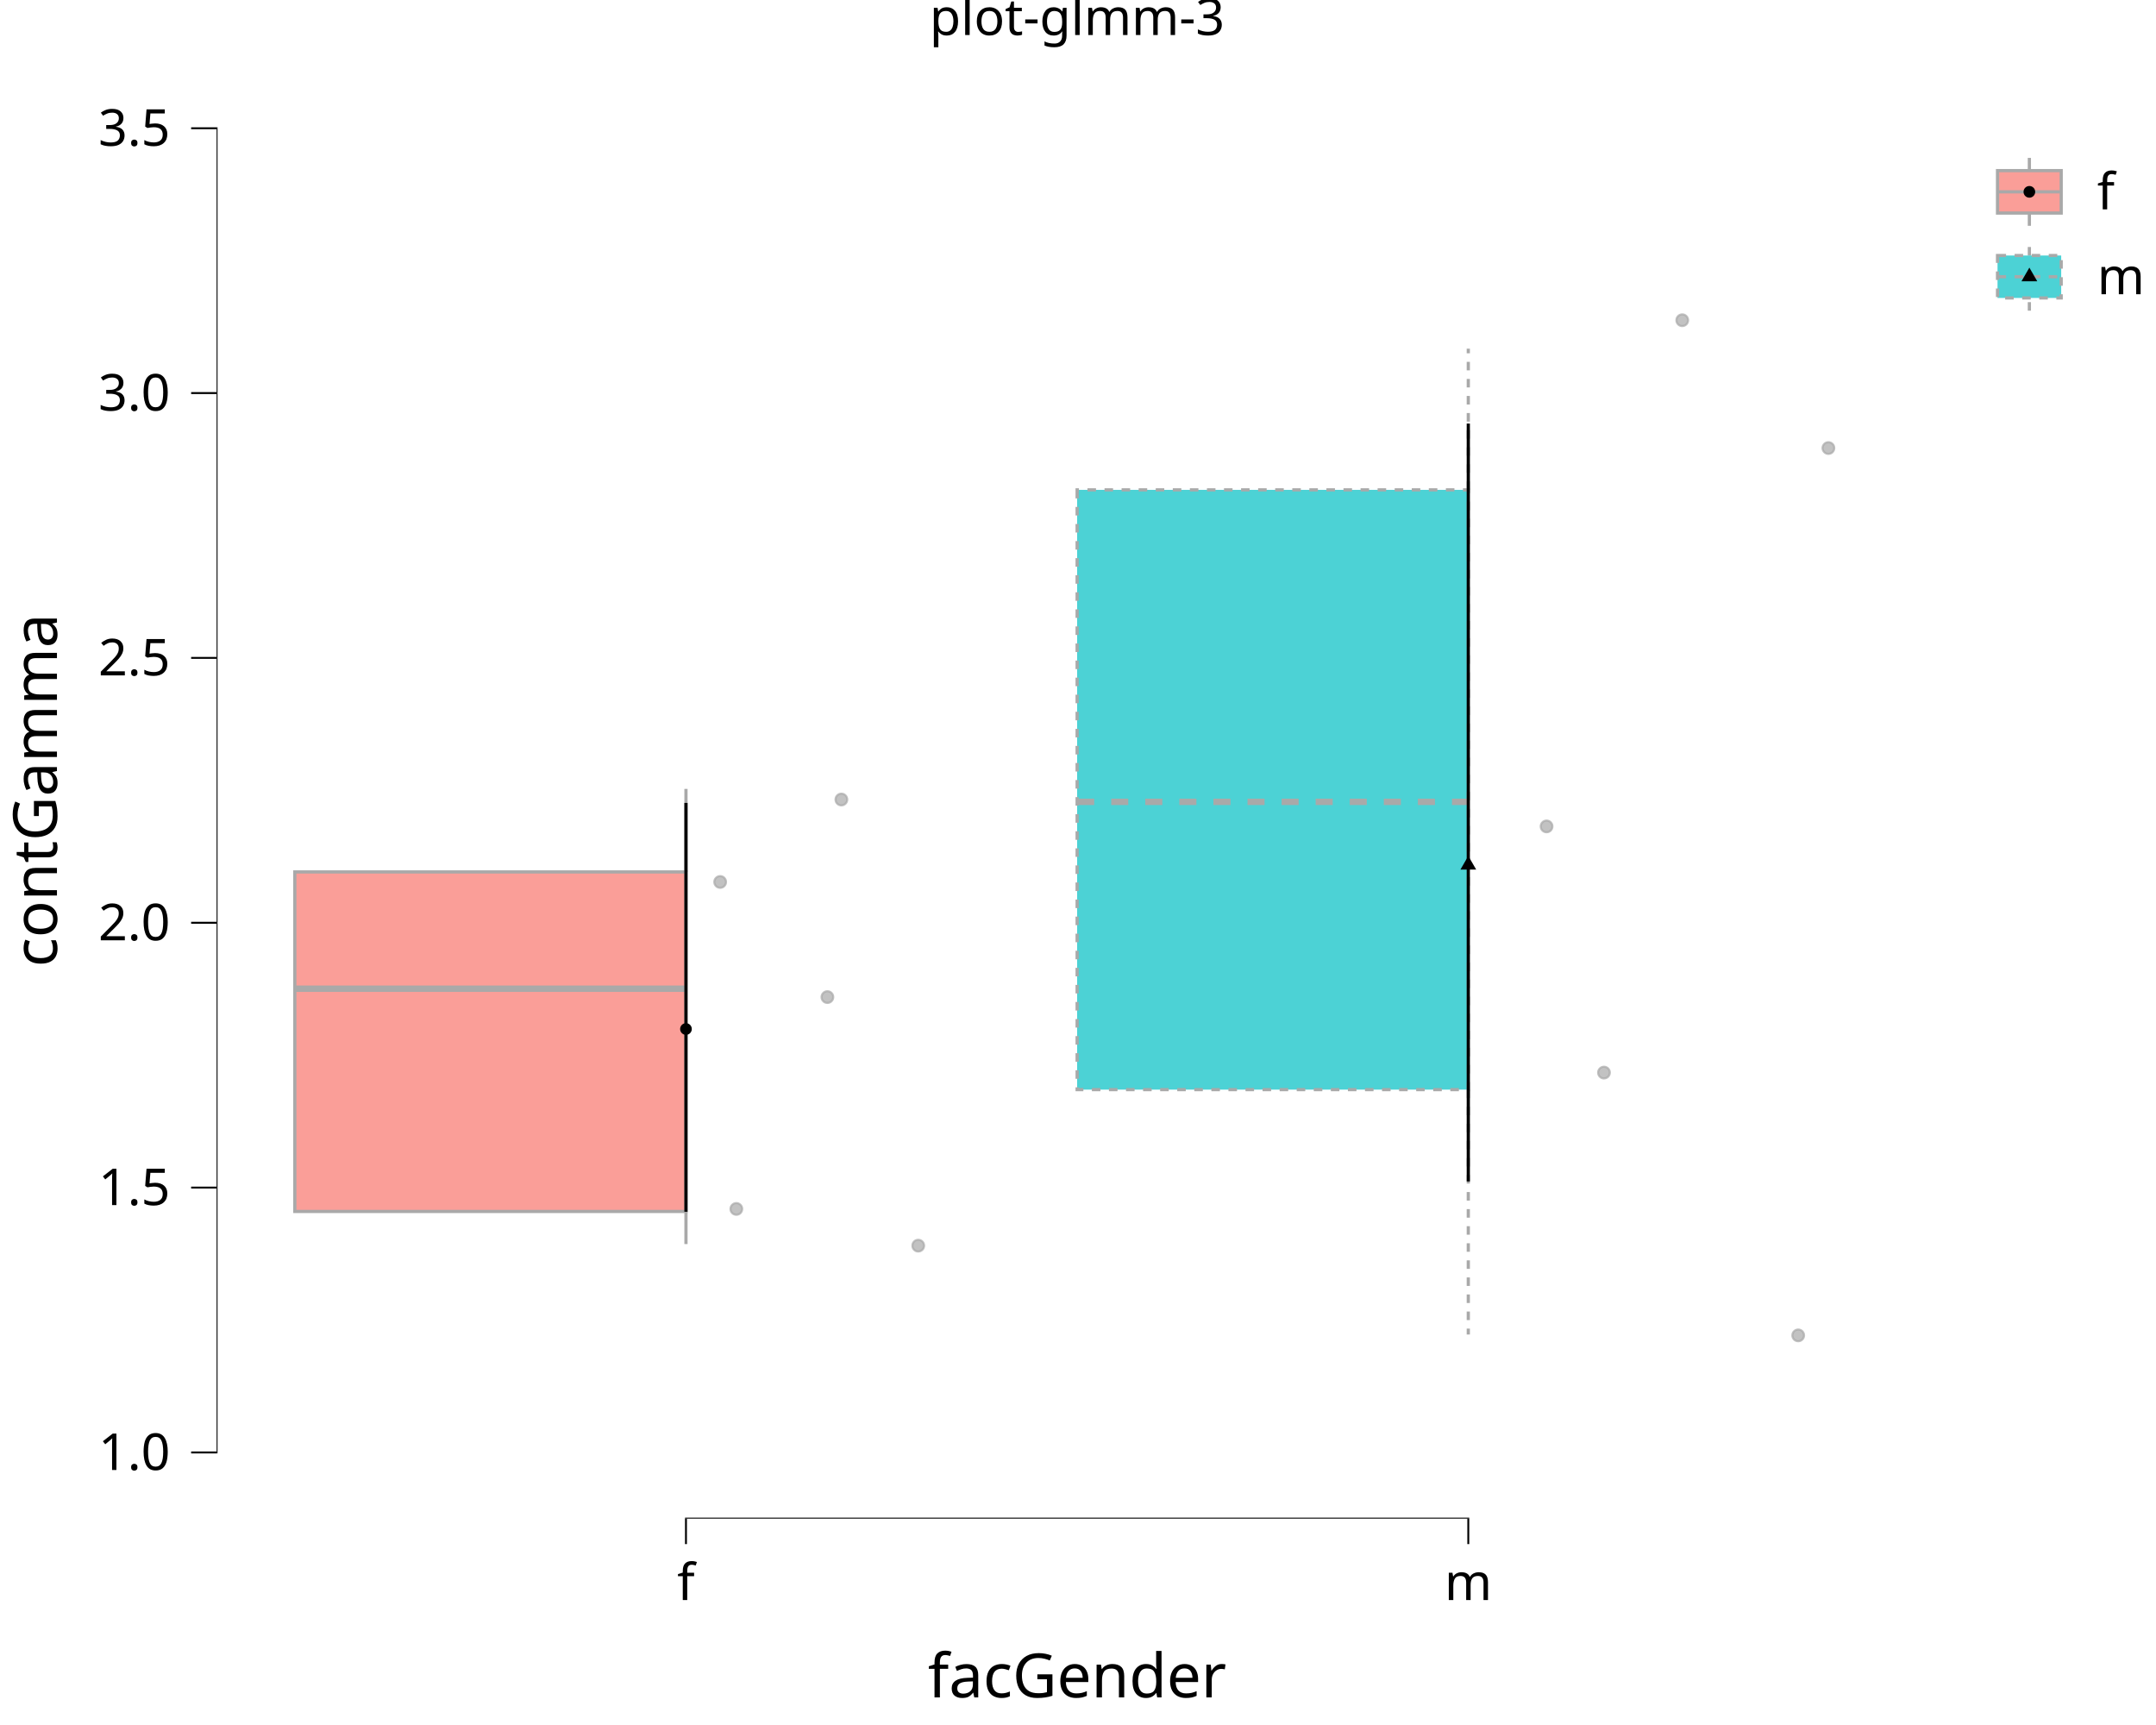
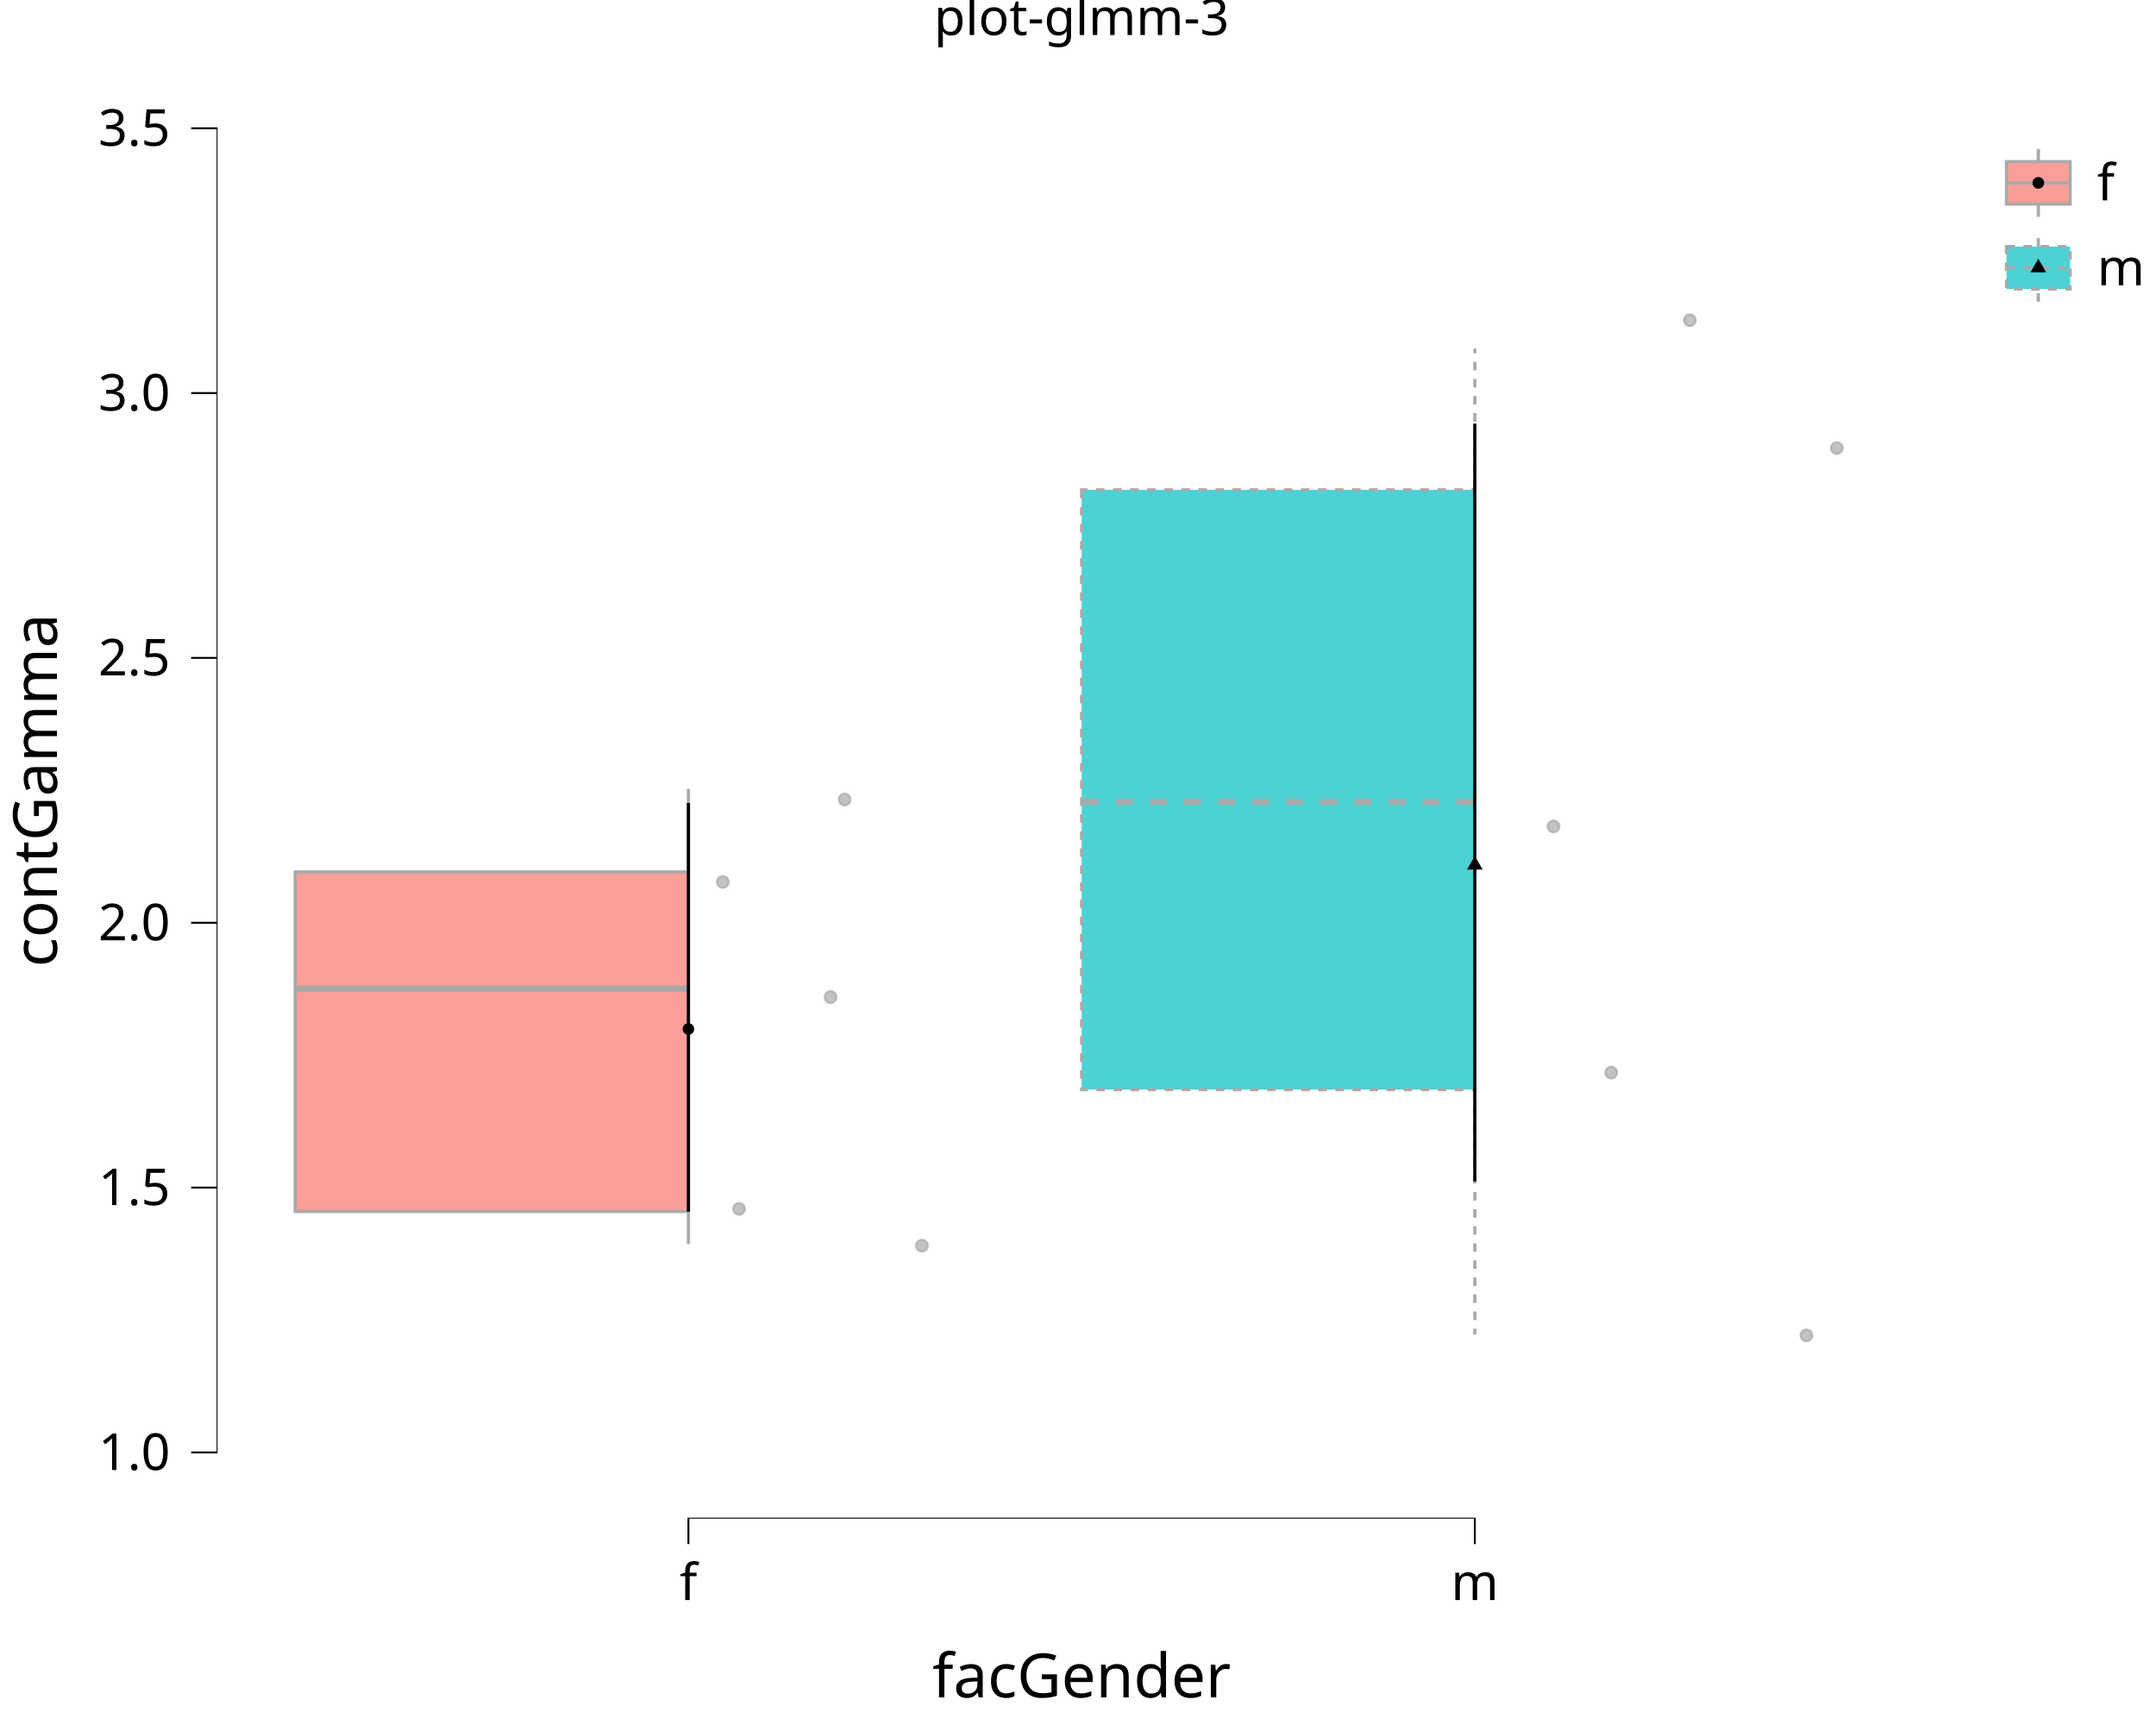
<svg xmlns="http://www.w3.org/2000/svg" class="svglite" data-engine-version="2.0" width="720.00pt" height="576.00pt" viewBox="0 0 720.00 576.00">
  <defs>
    <style type="text/css">
    .svglite line, .svglite polyline, .svglite polygon, .svglite path, .svglite rect, .svglite circle {
      fill: none;
      stroke: #000000;
      stroke-linecap: round;
      stroke-linejoin: round;
      stroke-miterlimit: 10.00;
    }
  </style>
  </defs>
  <rect width="100%" height="100%" style="stroke: none; fill: #FFFFFF;" />
  <defs>
    <clipPath id="cpMC4wMHw3MjAuMDB8MC4wMHw1NzYuMDA=">
      <rect x="0.00" y="0.00" width="720.00" height="576.00" />
    </clipPath>
  </defs>
  <g clip-path="url(#cpMC4wMHw3MjAuMDB8MC4wMHw1NzYuMDA=)">
    <rect x="0.00" y="0.00" width="720.00" height="576.00" style="stroke-width: 10.67; stroke: none;" />
  </g>
  <defs>
-     <clipPath id="cpNzIuMzN8NjQ3LjEwfDIwLjcxfDUwNy4wOQ==">
-       <rect x="72.33" y="20.71" width="574.77" height="486.39" />
+     <clipPath id="cpNzIuMzN8NjUwLjA5fDIwLjcxfDUwNy4wOQ==">
+       <rect x="72.33" y="20.71" width="577.76" height="486.39" />
    </clipPath>
  </defs>
-   <g clip-path="url(#cpNzIuMzN8NjQ3LjEwfDIwLjcxfDUwNy4wOQ==)">
-     <rect x="72.33" y="20.71" width="574.77" height="486.39" style="stroke-width: 10.67; stroke: none;" />
-     <circle cx="280.98" cy="266.97" r="1.95" style="stroke-width: 0.71; stroke: #A9A9A9; stroke-opacity: 0.70; fill: #A9A9A9; fill-opacity: 0.70;" />
-     <circle cx="240.50" cy="294.50" r="1.95" style="stroke-width: 0.71; stroke: #A9A9A9; stroke-opacity: 0.70; fill: #A9A9A9; fill-opacity: 0.70;" />
-     <circle cx="306.65" cy="415.94" r="1.95" style="stroke-width: 0.71; stroke: #A9A9A9; stroke-opacity: 0.70; fill: #A9A9A9; fill-opacity: 0.70;" />
-     <circle cx="276.31" cy="332.94" r="1.95" style="stroke-width: 0.71; stroke: #A9A9A9; stroke-opacity: 0.70; fill: #A9A9A9; fill-opacity: 0.70;" />
-     <circle cx="245.90" cy="403.68" r="1.95" style="stroke-width: 0.71; stroke: #A9A9A9; stroke-opacity: 0.70; fill: #A9A9A9; fill-opacity: 0.70;" />
-     <line x1="229.08" y1="291.15" x2="229.08" y2="263.43" style="stroke-width: 1.07; stroke: #A9A9A9; stroke-linecap: butt;" />
-     <line x1="229.08" y1="404.52" x2="229.08" y2="415.42" style="stroke-width: 1.07; stroke: #A9A9A9; stroke-linecap: butt;" />
-     <polygon points="98.46,291.15 98.46,404.52 229.08,404.52 229.08,291.15 98.46,291.15 " style="stroke-width: 1.07; stroke: #A9A9A9; stroke-linecap: butt; stroke-linejoin: miter; fill: #F8766D; fill-opacity: 0.70;" />
-     <line x1="98.46" y1="330.14" x2="229.08" y2="330.14" style="stroke-width: 2.13; stroke: #A9A9A9; stroke-linecap: butt; stroke-linejoin: miter;" />
-     <circle cx="561.79" cy="106.93" r="1.95" style="stroke-width: 0.71; stroke: #A9A9A9; stroke-opacity: 0.70; fill: #A9A9A9; fill-opacity: 0.70;" />
-     <circle cx="600.51" cy="445.90" r="1.95" style="stroke-width: 0.71; stroke: #A9A9A9; stroke-opacity: 0.70; fill: #A9A9A9; fill-opacity: 0.70;" />
-     <circle cx="516.48" cy="275.95" r="1.95" style="stroke-width: 0.71; stroke: #A9A9A9; stroke-opacity: 0.70; fill: #A9A9A9; fill-opacity: 0.70;" />
-     <circle cx="610.60" cy="149.61" r="1.95" style="stroke-width: 0.71; stroke: #A9A9A9; stroke-opacity: 0.70; fill: #A9A9A9; fill-opacity: 0.70;" />
-     <circle cx="535.65" cy="358.15" r="1.95" style="stroke-width: 0.71; stroke: #A9A9A9; stroke-opacity: 0.70; fill: #A9A9A9; fill-opacity: 0.70;" />
-     <line x1="490.34" y1="163.57" x2="490.34" y2="116.42" style="stroke-width: 1.07; stroke: #A9A9A9; stroke-dasharray: 2.85,2.85; stroke-linecap: butt;" />
-     <line x1="490.34" y1="363.84" x2="490.34" y2="445.61" style="stroke-width: 1.07; stroke: #A9A9A9; stroke-dasharray: 2.85,2.85; stroke-linecap: butt;" />
-     <polygon points="359.71,163.57 359.71,363.84 490.34,363.84 490.34,163.57 359.71,163.57 " style="stroke-width: 1.07; stroke: #A9A9A9; stroke-dasharray: 2.85,2.85; stroke-linecap: butt; stroke-linejoin: miter; fill: #00BFC4; fill-opacity: 0.70;" />
-     <line x1="359.71" y1="267.75" x2="490.34" y2="267.75" style="stroke-width: 2.13; stroke: #A9A9A9; stroke-dasharray: 5.69,5.69; stroke-linecap: butt; stroke-linejoin: miter;" />
-     <circle cx="229.08" cy="343.60" r="1.95" style="stroke-width: 0.71; stroke: none; fill: #000000;" />
-     <polygon points="490.34,285.81 492.98,290.37 487.71,290.37 " style="stroke-width: 0.71; stroke: none; fill: #000000;" />
-     <polyline points="229.08,268.10 229.08,268.10 " style="stroke-width: 1.07; stroke-linecap: butt;" />
-     <polyline points="229.08,268.10 229.08,404.63 " style="stroke-width: 1.07; stroke-linecap: butt;" />
-     <polyline points="229.08,404.63 229.08,404.63 " style="stroke-width: 1.07; stroke-linecap: butt;" />
-     <polyline points="490.34,141.42 490.34,141.42 " style="stroke-width: 1.07; stroke-linecap: butt;" />
-     <polyline points="490.34,141.42 490.34,394.51 " style="stroke-width: 1.07; stroke-linecap: butt;" />
-     <polyline points="490.34,394.51 490.34,394.51 " style="stroke-width: 1.07; stroke-linecap: butt;" />
-     <line x1="228.77" y1="507.09" x2="490.66" y2="507.09" style="stroke-width: 0.64; stroke-linecap: butt;" />
+   <g clip-path="url(#cpNzIuMzN8NjUwLjA5fDIwLjcxfDUwNy4wOQ==)">
+     <rect x="72.33" y="20.71" width="577.76" height="486.39" style="stroke-width: 10.67; stroke: none;" />
+     <circle cx="282.07" cy="266.97" r="1.95" style="stroke-width: 0.71; stroke: #A9A9A9; stroke-opacity: 0.70; fill: #A9A9A9; fill-opacity: 0.70;" />
+     <circle cx="241.38" cy="294.50" r="1.95" style="stroke-width: 0.71; stroke: #A9A9A9; stroke-opacity: 0.70; fill: #A9A9A9; fill-opacity: 0.70;" />
+     <circle cx="307.87" cy="415.94" r="1.95" style="stroke-width: 0.71; stroke: #A9A9A9; stroke-opacity: 0.70; fill: #A9A9A9; fill-opacity: 0.70;" />
+     <circle cx="277.37" cy="332.94" r="1.95" style="stroke-width: 0.71; stroke: #A9A9A9; stroke-opacity: 0.70; fill: #A9A9A9; fill-opacity: 0.70;" />
+     <circle cx="246.80" cy="403.68" r="1.95" style="stroke-width: 0.71; stroke: #A9A9A9; stroke-opacity: 0.70; fill: #A9A9A9; fill-opacity: 0.70;" />
+     <line x1="229.90" y1="291.15" x2="229.90" y2="263.43" style="stroke-width: 1.07; stroke: #A9A9A9; stroke-linecap: butt;" />
+     <line x1="229.90" y1="404.52" x2="229.90" y2="415.42" style="stroke-width: 1.07; stroke: #A9A9A9; stroke-linecap: butt;" />
+     <polygon points="98.59,291.15 98.59,404.52 229.90,404.52 229.90,291.15 98.59,291.15 " style="stroke-width: 1.07; stroke: #A9A9A9; stroke-linecap: butt; stroke-linejoin: miter; fill: #F8766D; fill-opacity: 0.70;" />
+     <line x1="98.59" y1="330.14" x2="229.90" y2="330.14" style="stroke-width: 2.13; stroke: #A9A9A9; stroke-linecap: butt; stroke-linejoin: miter;" />
+     <circle cx="564.33" cy="106.93" r="1.95" style="stroke-width: 0.71; stroke: #A9A9A9; stroke-opacity: 0.70; fill: #A9A9A9; fill-opacity: 0.70;" />
+     <circle cx="603.26" cy="445.90" r="1.95" style="stroke-width: 0.71; stroke: #A9A9A9; stroke-opacity: 0.70; fill: #A9A9A9; fill-opacity: 0.70;" />
+     <circle cx="518.79" cy="275.95" r="1.95" style="stroke-width: 0.71; stroke: #A9A9A9; stroke-opacity: 0.70; fill: #A9A9A9; fill-opacity: 0.70;" />
+     <circle cx="613.40" cy="149.61" r="1.95" style="stroke-width: 0.71; stroke: #A9A9A9; stroke-opacity: 0.70; fill: #A9A9A9; fill-opacity: 0.70;" />
+     <circle cx="538.06" cy="358.15" r="1.95" style="stroke-width: 0.71; stroke: #A9A9A9; stroke-opacity: 0.70; fill: #A9A9A9; fill-opacity: 0.70;" />
+     <line x1="492.52" y1="163.57" x2="492.52" y2="116.42" style="stroke-width: 1.07; stroke: #A9A9A9; stroke-dasharray: 2.85,2.85; stroke-linecap: butt;" />
+     <line x1="492.52" y1="363.84" x2="492.52" y2="445.61" style="stroke-width: 1.07; stroke: #A9A9A9; stroke-dasharray: 2.85,2.85; stroke-linecap: butt;" />
+     <polygon points="361.21,163.57 361.21,363.84 492.52,363.84 492.52,163.57 361.21,163.57 " style="stroke-width: 1.07; stroke: #A9A9A9; stroke-dasharray: 2.85,2.85; stroke-linecap: butt; stroke-linejoin: miter; fill: #00BFC4; fill-opacity: 0.70;" />
+     <line x1="361.21" y1="267.75" x2="492.52" y2="267.75" style="stroke-width: 2.13; stroke: #A9A9A9; stroke-dasharray: 5.69,5.69; stroke-linecap: butt; stroke-linejoin: miter;" />
+     <circle cx="229.90" cy="343.60" r="1.95" style="stroke-width: 0.71; stroke: none; fill: #000000;" />
+     <polygon points="492.52,285.81 495.15,290.37 489.89,290.37 " style="stroke-width: 0.71; stroke: none; fill: #000000;" />
+     <polyline points="229.90,268.10 229.90,268.10 " style="stroke-width: 1.07; stroke-linecap: butt;" />
+     <polyline points="229.90,268.10 229.90,404.63 " style="stroke-width: 1.07; stroke-linecap: butt;" />
+     <polyline points="229.90,404.63 229.90,404.63 " style="stroke-width: 1.07; stroke-linecap: butt;" />
+     <polyline points="492.52,141.42 492.52,141.42 " style="stroke-width: 1.07; stroke-linecap: butt;" />
+     <polyline points="492.52,141.42 492.52,394.51 " style="stroke-width: 1.07; stroke-linecap: butt;" />
+     <polyline points="492.52,394.51 492.52,394.51 " style="stroke-width: 1.07; stroke-linecap: butt;" />
+     <line x1="229.58" y1="507.09" x2="492.84" y2="507.09" style="stroke-width: 0.64; stroke-linecap: butt;" />
    <line x1="72.33" y1="485.30" x2="72.33" y2="42.50" style="stroke-width: 0.64; stroke-linecap: butt;" />
-     <rect x="72.33" y="20.71" width="574.77" height="486.39" style="stroke-width: 0.00; stroke: none;" />
+     <rect x="72.33" y="20.71" width="577.76" height="486.39" style="stroke-width: 0.00; stroke: none;" />
  </g>
  <g clip-path="url(#cpMC4wMHw3MjAuMDB8MC4wMHw1NzYuMDA=)">
    <polyline points="72.33,507.09 72.33,20.71 " style="stroke-width: 0.00; stroke: none; stroke-linecap: butt;" />
    <text x="56.85" y="490.84" text-anchor="end" style="font-size: 17.00px; font-family: sans;" textLength="23.63px" lengthAdjust="spacingAndGlyphs">1.0</text>
    <text x="56.85" y="402.40" text-anchor="end" style="font-size: 17.00px; font-family: sans;" textLength="23.63px" lengthAdjust="spacingAndGlyphs">1.5</text>
    <text x="56.85" y="313.97" text-anchor="end" style="font-size: 17.00px; font-family: sans;" textLength="23.63px" lengthAdjust="spacingAndGlyphs">2.0</text>
    <text x="56.85" y="225.53" text-anchor="end" style="font-size: 17.00px; font-family: sans;" textLength="23.63px" lengthAdjust="spacingAndGlyphs">2.5</text>
    <text x="56.85" y="137.10" text-anchor="end" style="font-size: 17.00px; font-family: sans;" textLength="23.63px" lengthAdjust="spacingAndGlyphs">3.0</text>
    <text x="56.85" y="48.67" text-anchor="end" style="font-size: 17.00px; font-family: sans;" textLength="23.63px" lengthAdjust="spacingAndGlyphs">3.5</text>
    <polyline points="63.83,484.99 72.33,484.99 " style="stroke-width: 0.64; stroke-linecap: butt;" />
    <polyline points="63.83,396.55 72.33,396.55 " style="stroke-width: 0.64; stroke-linecap: butt;" />
    <polyline points="63.83,308.12 72.33,308.12 " style="stroke-width: 0.64; stroke-linecap: butt;" />
    <polyline points="63.83,219.68 72.33,219.68 " style="stroke-width: 0.64; stroke-linecap: butt;" />
    <polyline points="63.83,131.25 72.33,131.25 " style="stroke-width: 0.64; stroke-linecap: butt;" />
    <polyline points="63.83,42.82 72.33,42.82 " style="stroke-width: 0.64; stroke-linecap: butt;" />
-     <polyline points="72.33,507.09 647.10,507.09 " style="stroke-width: 0.00; stroke: none; stroke-linecap: butt;" />
-     <polyline points="229.08,515.60 229.08,507.09 " style="stroke-width: 0.64; stroke-linecap: butt;" />
-     <polyline points="490.34,515.60 490.34,507.09 " style="stroke-width: 0.64; stroke-linecap: butt;" />
-     <text x="229.08" y="534.27" text-anchor="middle" style="font-size: 17.00px; font-family: sans;" textLength="4.72px" lengthAdjust="spacingAndGlyphs">f</text>
-     <text x="490.34" y="534.27" text-anchor="middle" style="font-size: 17.00px; font-family: sans;" textLength="14.17px" lengthAdjust="spacingAndGlyphs">m</text>
-     <text x="359.71" y="566.78" text-anchor="middle" style="font-size: 20.40px; font-family: sans;" textLength="95.28px" lengthAdjust="spacingAndGlyphs">facGender</text>
+     <polyline points="72.33,507.09 650.09,507.09 " style="stroke-width: 0.00; stroke: none; stroke-linecap: butt;" />
+     <polyline points="229.90,515.60 229.90,507.09 " style="stroke-width: 0.64; stroke-linecap: butt;" />
+     <polyline points="492.52,515.60 492.52,507.09 " style="stroke-width: 0.64; stroke-linecap: butt;" />
+     <text x="229.90" y="534.27" text-anchor="middle" style="font-size: 17.00px; font-family: sans;" textLength="4.72px" lengthAdjust="spacingAndGlyphs">f</text>
+     <text x="492.52" y="534.27" text-anchor="middle" style="font-size: 17.00px; font-family: sans;" textLength="14.17px" lengthAdjust="spacingAndGlyphs">m</text>
+     <text x="361.21" y="566.78" text-anchor="middle" style="font-size: 20.40px; font-family: sans;" textLength="95.28px" lengthAdjust="spacingAndGlyphs">facGender</text>
    <text transform="translate(19.02,263.90) rotate(-90)" text-anchor="middle" style="font-size: 20.40px; font-family: sans;" textLength="111.14px" lengthAdjust="spacingAndGlyphs">contGamma</text>
-     <rect x="658.06" y="20.71" width="61.94" height="91.35" style="stroke-width: 0.75; stroke: none;" />
-     <rect x="658.06" y="20.71" width="61.94" height="91.35" style="stroke-width: 10.67; stroke: none;" />
-     <rect x="663.54" y="49.88" width="28.35" height="28.35" style="stroke-width: 10.67; stroke: none;" />
-     <polyline points="677.71,75.40 677.71,71.14 " style="stroke-width: 1.07; stroke: #A9A9A9; stroke-linecap: butt; stroke-linejoin: miter;" />
-     <polyline points="677.71,56.97 677.71,52.72 " style="stroke-width: 1.07; stroke: #A9A9A9; stroke-linecap: butt; stroke-linejoin: miter;" />
-     <rect x="667.08" y="56.97" width="21.26" height="14.17" style="stroke-width: 1.07; stroke: #A9A9A9; stroke-linecap: butt; stroke-linejoin: miter; fill: #F8766D; fill-opacity: 0.70;" />
-     <polyline points="667.08,64.06 688.34,64.06 " style="stroke-width: 1.07; stroke: #A9A9A9; stroke-linecap: butt; stroke-linejoin: miter;" />
-     <circle cx="677.71" cy="64.06" r="1.95" style="stroke-width: 0.71; stroke: none; fill: #000000;" />
-     <rect x="663.54" y="78.23" width="28.35" height="28.35" style="stroke-width: 10.67; stroke: none;" />
-     <polyline points="677.71,103.74 677.71,99.49 " style="stroke-width: 1.07; stroke: #A9A9A9; stroke-dasharray: 2.85,2.85; stroke-linecap: butt; stroke-linejoin: miter;" />
-     <polyline points="677.71,85.32 677.71,81.07 " style="stroke-width: 1.07; stroke: #A9A9A9; stroke-dasharray: 2.85,2.85; stroke-linecap: butt; stroke-linejoin: miter;" />
-     <rect x="667.08" y="85.32" width="21.26" height="14.17" style="stroke-width: 1.07; stroke: #A9A9A9; stroke-dasharray: 2.85,2.85; stroke-linecap: butt; stroke-linejoin: miter; fill: #00BFC4; fill-opacity: 0.70;" />
-     <polyline points="667.08,92.40 688.34,92.40 " style="stroke-width: 1.07; stroke: #A9A9A9; stroke-dasharray: 2.85,2.85; stroke-linecap: butt; stroke-linejoin: miter;" />
-     <polygon points="677.71,89.36 680.34,93.92 675.08,93.92 " style="stroke-width: 0.71; stroke: none; fill: #000000;" />
-     <text x="700.35" y="69.91" style="font-size: 17.00px; font-family: sans;" textLength="4.72px" lengthAdjust="spacingAndGlyphs">f</text>
-     <text x="700.35" y="98.25" style="font-size: 17.00px; font-family: sans;" textLength="14.17px" lengthAdjust="spacingAndGlyphs">m</text>
-     <text x="359.71" y="11.70" text-anchor="middle" style="font-size: 17.00px; font-family: sans;" textLength="89.75px" lengthAdjust="spacingAndGlyphs">plot-glmm-3</text>
+     <rect x="661.05" y="20.71" width="58.95" height="88.36" style="stroke-width: 0.75; stroke: none;" />
+     <rect x="661.05" y="20.71" width="58.95" height="88.36" style="stroke-width: 10.67; stroke: none;" />
+     <rect x="666.53" y="46.90" width="28.35" height="28.35" style="stroke-width: 10.67; stroke: none;" />
+     <polyline points="680.70,72.41 680.70,68.16 " style="stroke-width: 1.07; stroke: #A9A9A9; stroke-linecap: butt; stroke-linejoin: miter;" />
+     <polyline points="680.70,53.98 680.70,49.73 " style="stroke-width: 1.07; stroke: #A9A9A9; stroke-linecap: butt; stroke-linejoin: miter;" />
+     <rect x="670.07" y="53.98" width="21.26" height="14.17" style="stroke-width: 1.07; stroke: #A9A9A9; stroke-linecap: butt; stroke-linejoin: miter; fill: #F8766D; fill-opacity: 0.70;" />
+     <polyline points="670.07,61.07 691.33,61.07 " style="stroke-width: 1.07; stroke: #A9A9A9; stroke-linecap: butt; stroke-linejoin: miter;" />
+     <circle cx="680.70" cy="61.07" r="1.95" style="stroke-width: 0.71; stroke: none; fill: #000000;" />
+     <rect x="666.53" y="75.24" width="28.35" height="28.35" style="stroke-width: 10.67; stroke: none;" />
+     <polyline points="680.70,100.75 680.70,96.50 " style="stroke-width: 1.07; stroke: #A9A9A9; stroke-dasharray: 2.85,2.85; stroke-linecap: butt; stroke-linejoin: miter;" />
+     <polyline points="680.70,82.33 680.70,78.08 " style="stroke-width: 1.07; stroke: #A9A9A9; stroke-dasharray: 2.85,2.85; stroke-linecap: butt; stroke-linejoin: miter;" />
+     <rect x="670.07" y="82.33" width="21.26" height="14.17" style="stroke-width: 1.07; stroke: #A9A9A9; stroke-dasharray: 2.85,2.85; stroke-linecap: butt; stroke-linejoin: miter; fill: #00BFC4; fill-opacity: 0.70;" />
+     <polyline points="670.07,89.42 691.33,89.42 " style="stroke-width: 1.07; stroke: #A9A9A9; stroke-dasharray: 2.85,2.85; stroke-linecap: butt; stroke-linejoin: miter;" />
+     <polygon points="680.70,86.38 683.33,90.94 678.07,90.94 " style="stroke-width: 0.71; stroke: none; fill: #000000;" />
+     <text x="700.35" y="66.92" style="font-size: 17.00px; font-family: sans;" textLength="4.72px" lengthAdjust="spacingAndGlyphs">f</text>
+     <text x="700.35" y="95.26" style="font-size: 17.00px; font-family: sans;" textLength="14.17px" lengthAdjust="spacingAndGlyphs">m</text>
+     <text x="361.21" y="11.70" text-anchor="middle" style="font-size: 17.00px; font-family: sans;" textLength="89.75px" lengthAdjust="spacingAndGlyphs">plot-glmm-3</text>
  </g>
</svg>
